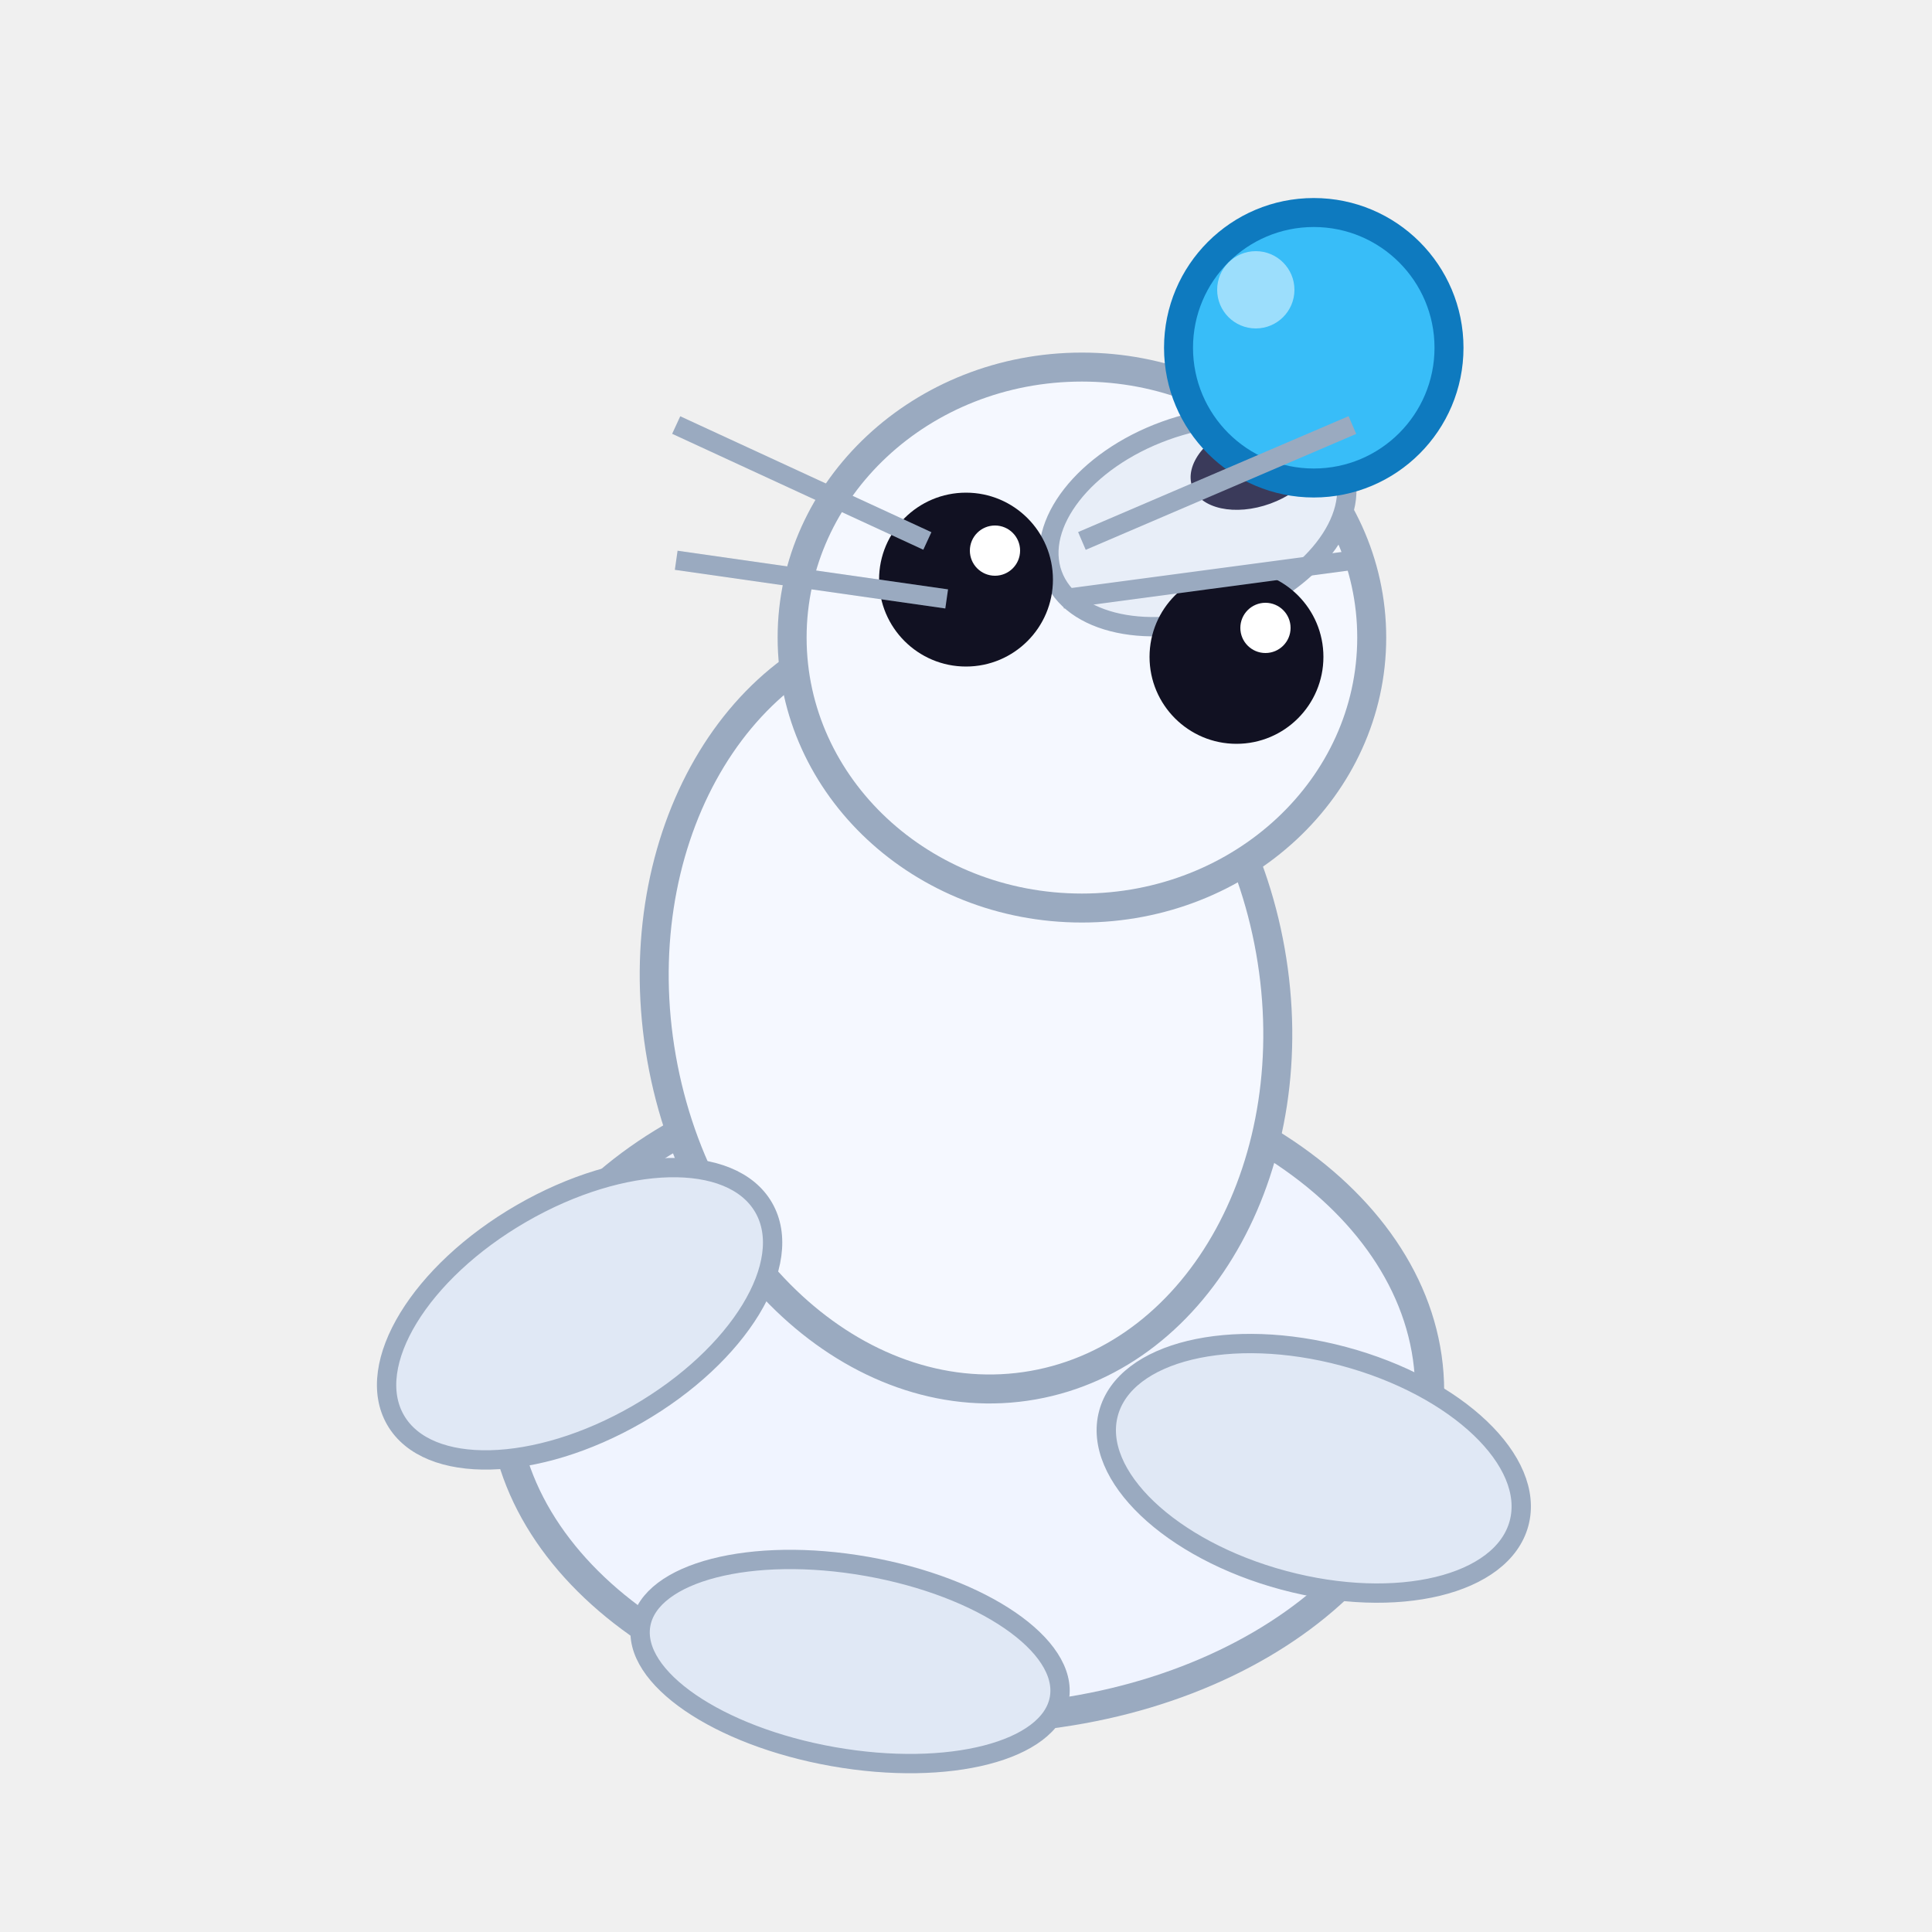
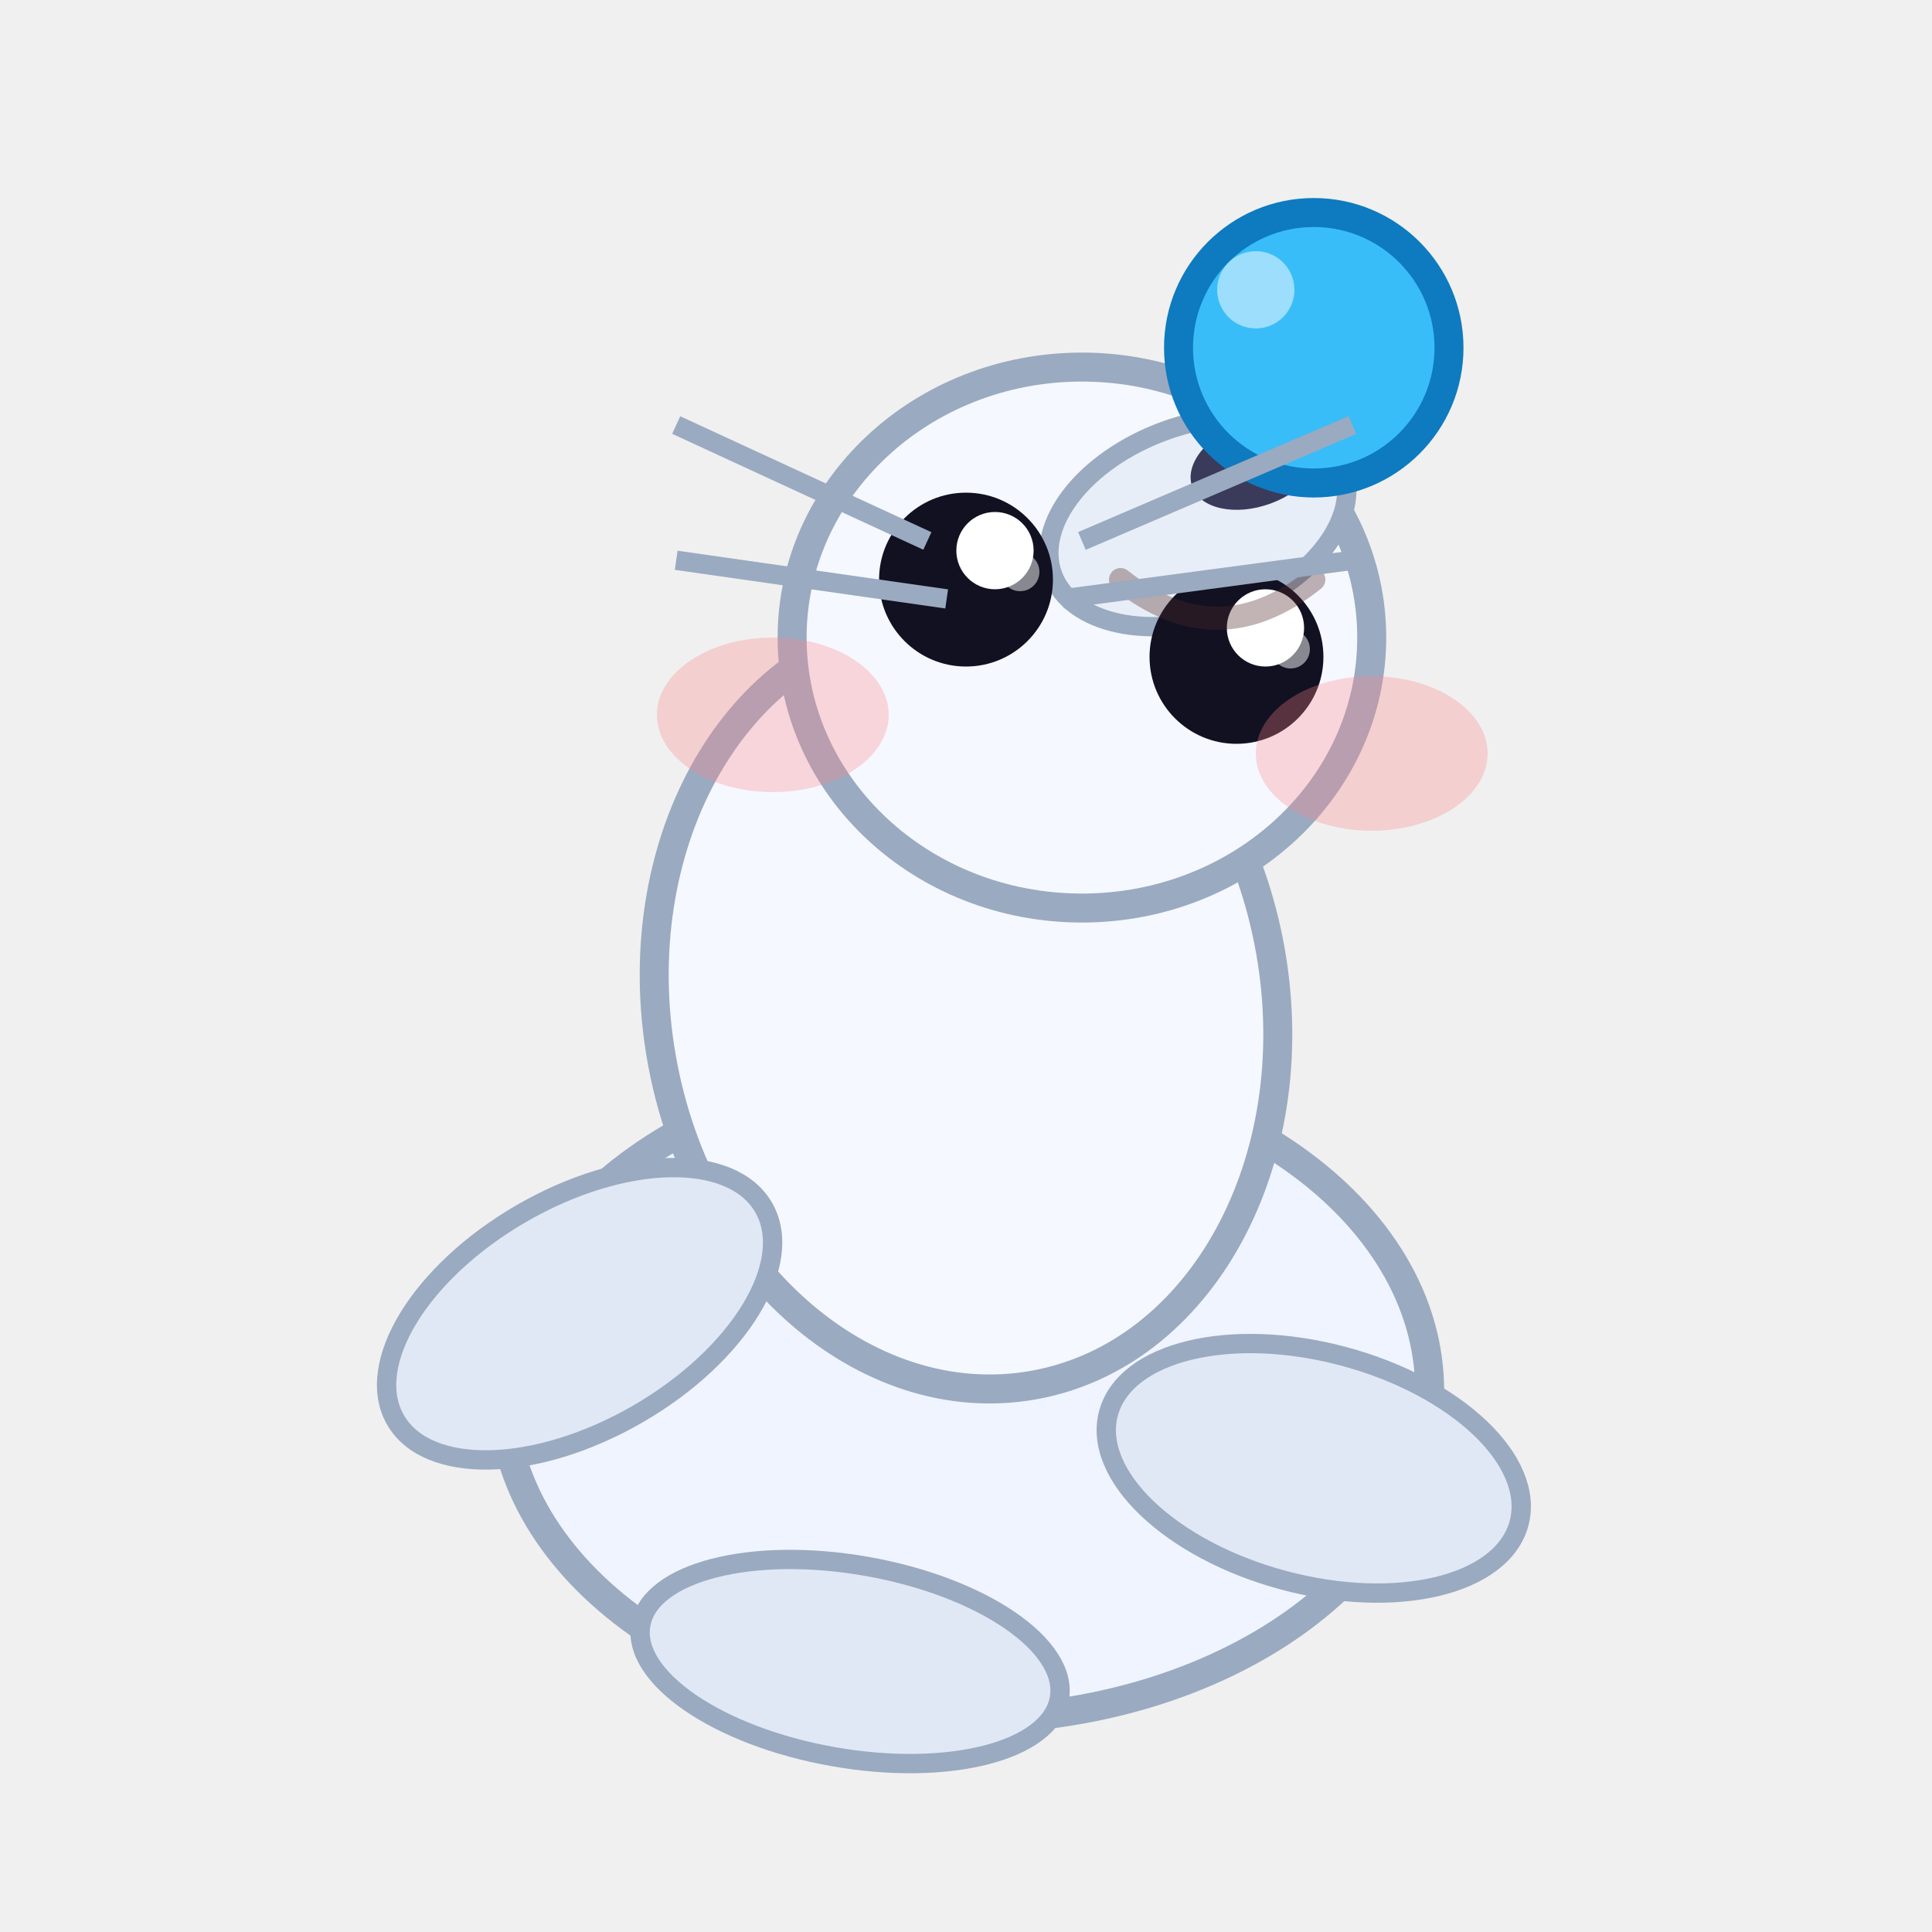
<svg xmlns="http://www.w3.org/2000/svg" viewBox="0 0 100 100">
  <ellipse cx="50" cy="72" rx="24" ry="17" fill="#F0F4FF" stroke="#9AAAC0" stroke-width="1.5" />
  <ellipse cx="50" cy="52" rx="16" ry="20" fill="#F5F8FF" stroke="#9AAAC0" stroke-width="1.5" transform="rotate(-10 50 52)" />
  <ellipse cx="56" cy="33" rx="15" ry="14" fill="#F5F8FF" stroke="#9AAAC0" stroke-width="1.5" />
  <ellipse cx="62" cy="27" rx="8" ry="5" fill="#E8EEF8" stroke="#9AAAC0" stroke-width="1" transform="rotate(-20 62 27)" />
  <ellipse cx="65" cy="24" rx="3.5" ry="2.2" fill="#3a3a5a" transform="rotate(-20 65 24)" />
  <circle cx="50" cy="30" r="4.5" fill="#111122" />
  <circle cx="64" cy="34" r="4.5" fill="#111122" />
-   <circle cx="51.5" cy="28.5" r="1.3" fill="white" />
-   <circle cx="65.5" cy="32.5" r="1.3" fill="white" />
+   <circle cx="51.5" cy="28.5" r="2.0" fill="white" />
+   <circle cx="65.5" cy="32.5" r="2.0" fill="white" />
+   <circle cx="52.8" cy="29.6" r="1.0" fill="rgba(255,255,255,0.5)" />
+   <circle cx="66.8" cy="33.6" r="1.0" fill="rgba(255,255,255,0.5)" />
  <circle cx="68" cy="18" r="7" fill="#38bdf8" stroke="#0e7abf" stroke-width="1.5" />
  <circle cx="65" cy="15" r="2" fill="rgba(255,255,255,0.5)" />
  <ellipse cx="30" cy="68" rx="11" ry="6" fill="#E0E8F5" stroke="#9AAAC0" stroke-width="1" transform="rotate(-30 30 68)" />
  <ellipse cx="68" cy="76" rx="11" ry="6" fill="#E0E8F5" stroke="#9AAAC0" stroke-width="1" transform="rotate(15 68 76)" />
  <ellipse cx="44" cy="86" rx="11" ry="5" fill="#E0E8F5" stroke="#9AAAC0" stroke-width="1" transform="rotate(10 44 86)" />
+   <ellipse cx="40" cy="37" rx="6" ry="4" fill="rgba(255,130,130,0.30)" />
+   <ellipse cx="71" cy="39" rx="6" ry="4" fill="rgba(255,130,130,0.30)" />
+   <path d="M 58,30 Q 63,34 68,30" stroke="rgba(80,40,40,0.35)" stroke-width="1.2" fill="none" stroke-linecap="round" />
  <line x1="56" y1="28" x2="70" y2="22" stroke="#9AAAC0" stroke-width="1" />
  <line x1="55" y1="31" x2="70" y2="29" stroke="#9AAAC0" stroke-width="1" />
  <line x1="48" y1="28" x2="35" y2="22" stroke="#9AAAC0" stroke-width="1" />
  <line x1="49" y1="31" x2="35" y2="29" stroke="#9AAAC0" stroke-width="1" />
</svg>
